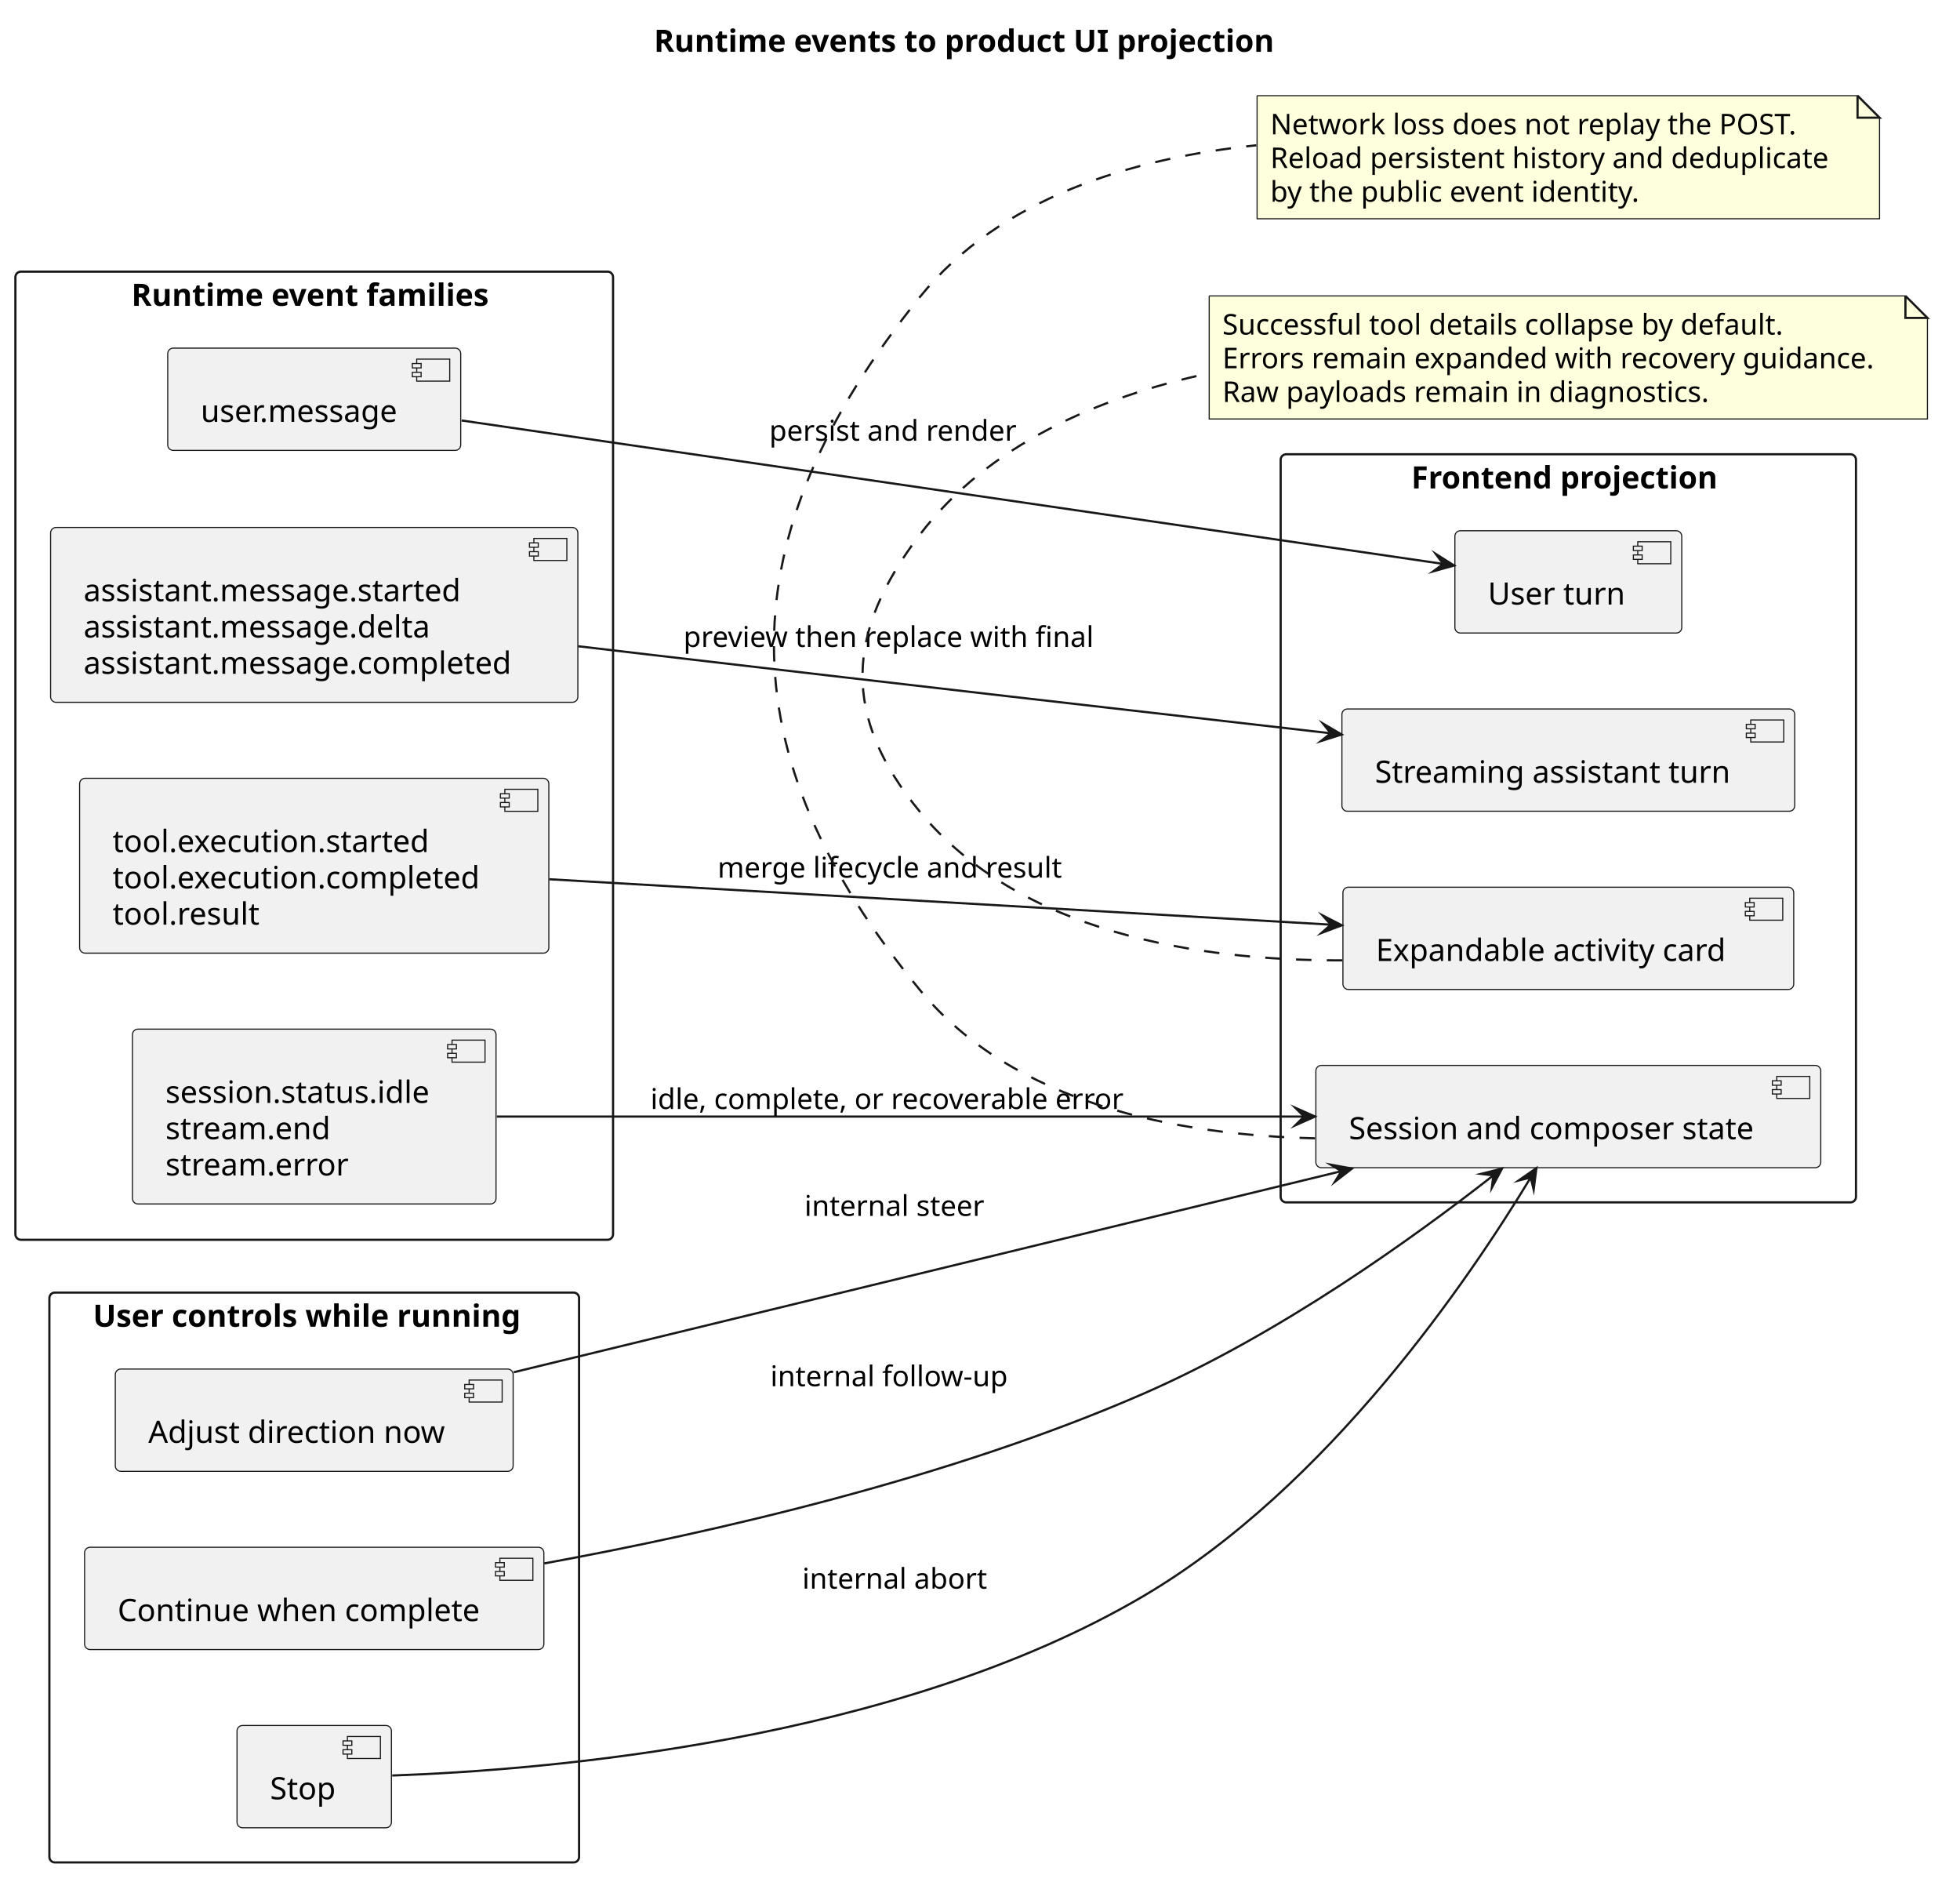
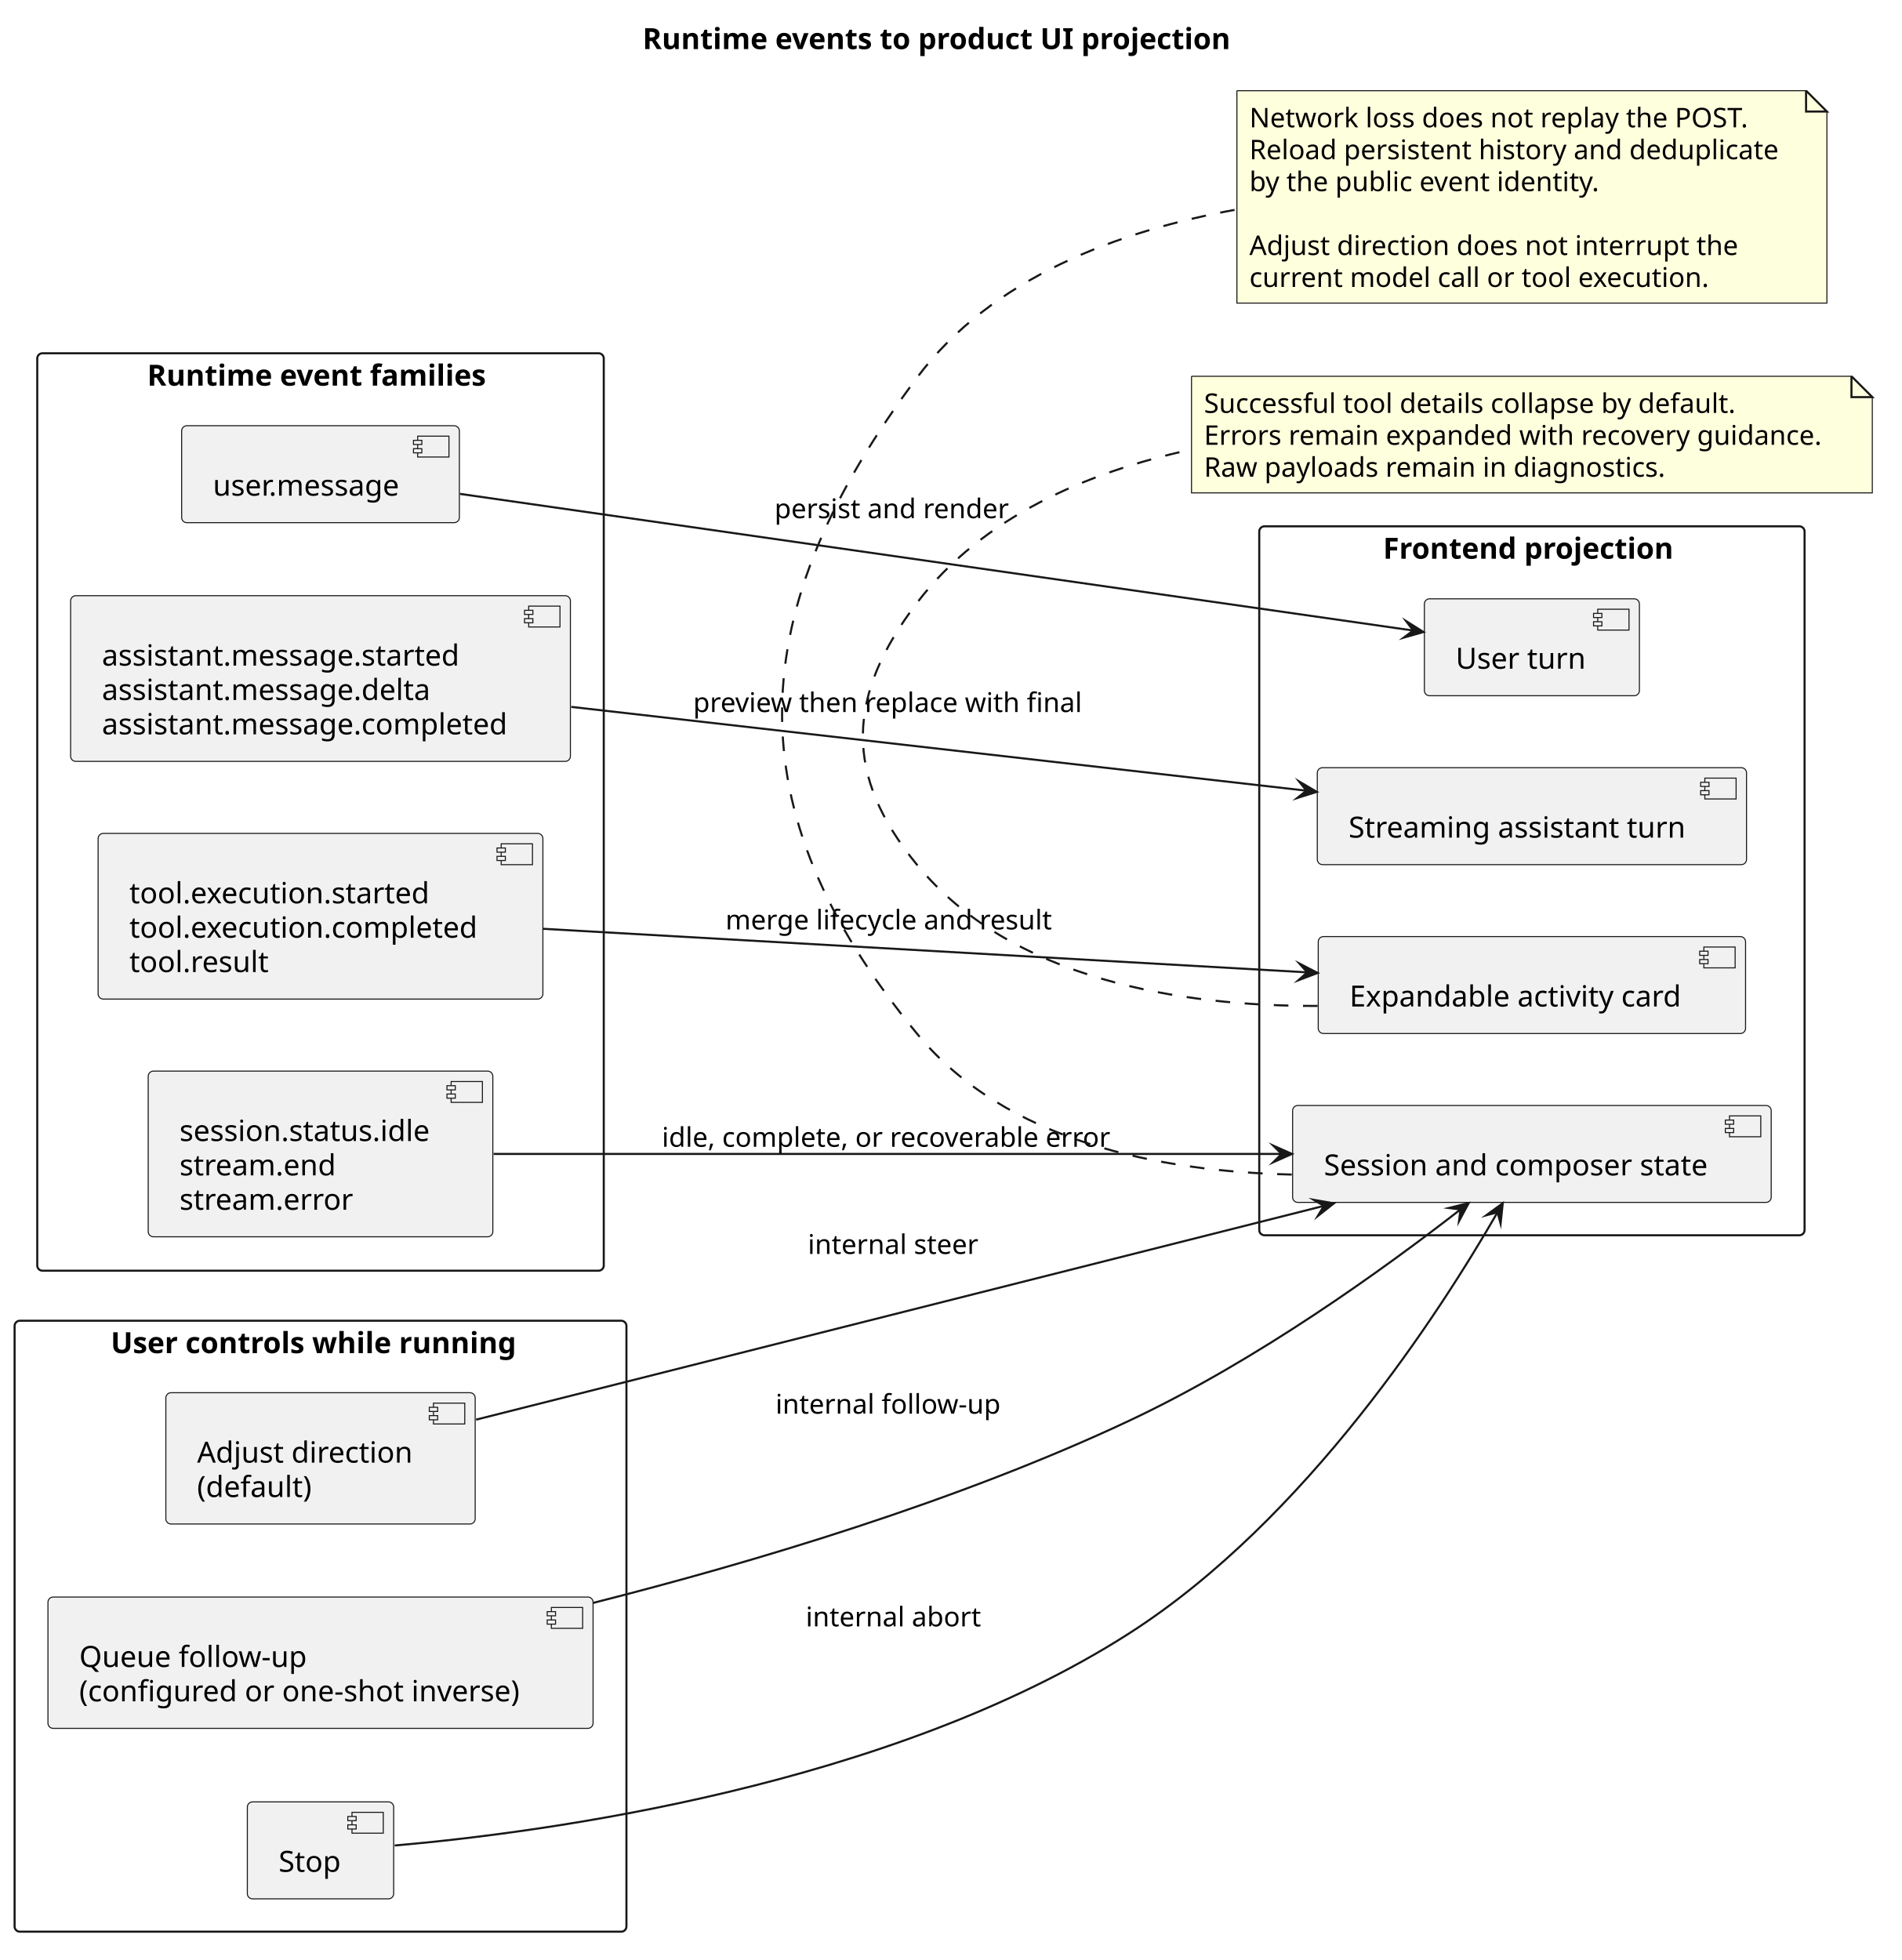
- <svg xmlns="http://www.w3.org/2000/svg" contentStyleType="text/css" data-diagram-type="DESCRIPTION" height="860px" preserveAspectRatio="none" style="width:891px;height:860px;background:#FFFFFF;" version="1.1" viewBox="0 0 891 860" width="891px" zoomAndPan="magnify">
+ <svg xmlns="http://www.w3.org/2000/svg" contentStyleType="text/css" data-diagram-type="DESCRIPTION" height="940px" preserveAspectRatio="none" style="width:912px;height:940px;background:#FFFFFF;" version="1.1" viewBox="0 0 912 940" width="912px" zoomAndPan="magnify">
  <defs />
  <g>
-     <g class="title" data-source-line="67">
-       <text fill="#000000" font-family="sans-serif" font-size="14" font-weight="700" lengthAdjust="spacing" textLength="289.625" x="297.286" y="23.535">Runtime events to product UI projection</text>
+     <g class="title" data-source-line="81">
+       <text fill="#000000" font-family="sans-serif" font-size="14" font-weight="700" lengthAdjust="spacing" textLength="289.625" x="308.156" y="23.535">Runtime events to product UI projection</text>
    </g>
-     <g class="cluster" data-qualified-name="Events" data-source-line="70" id="ent0001">
-       <rect fill="none" height="440" rx="2.5" ry="2.5" style="stroke:#181818;stroke-width:1;" width="271.69" x="7" y="123.458" />
-       <text fill="#000000" font-family="sans-serif" font-size="14" font-weight="700" lengthAdjust="spacing" textLength="166.25" x="59.72" y="138.993">Runtime event families</text>
+     <g class="cluster" data-qualified-name="Events" data-source-line="84" id="ent0001">
+       <rect fill="none" height="440" rx="2.5" ry="2.5" style="stroke:#181818;stroke-width:1;" width="271.69" x="17.87" y="169.418" />
+       <text fill="#000000" font-family="sans-serif" font-size="14" font-weight="700" lengthAdjust="spacing" textLength="166.25" x="70.59" y="184.953">Runtime event families</text>
    </g>
-     <g class="cluster" data-qualified-name="Projection" data-source-line="77" id="ent0006">
-       <rect fill="none" height="340" rx="2.5" ry="2.5" style="stroke:#181818;stroke-width:1;" width="261.53" x="582.18" y="206.458" />
-       <text fill="#000000" font-family="sans-serif" font-size="14" font-weight="700" lengthAdjust="spacing" textLength="142.762" x="641.564" y="221.993">Frontend projection</text>
+     <g class="cluster" data-qualified-name="Projection" data-source-line="91" id="ent0006">
+       <rect fill="none" height="340" rx="2.5" ry="2.5" style="stroke:#181818;stroke-width:1;" width="261.53" x="603.92" y="252.418" />
+       <text fill="#000000" font-family="sans-serif" font-size="14" font-weight="700" lengthAdjust="spacing" textLength="142.762" x="663.304" y="267.953">Frontend projection</text>
    </g>
-     <g class="cluster" data-qualified-name="Controls" data-source-line="84" id="ent0011">
-       <rect fill="none" height="259" rx="2.5" ry="2.5" style="stroke:#181818;stroke-width:1;" width="240.79" x="22.45" y="587.458" />
-       <text fill="#000000" font-family="sans-serif" font-size="14" font-weight="700" lengthAdjust="spacing" textLength="201.182" x="42.254" y="602.993">User controls while running</text>
+     <g class="cluster" data-qualified-name="Controls" data-source-line="98" id="ent0011">
+       <rect fill="none" height="293" rx="2.5" ry="2.5" style="stroke:#181818;stroke-width:1;" width="293.43" x="7" y="633.418" />
+       <text fill="#000000" font-family="sans-serif" font-size="14" font-weight="700" lengthAdjust="spacing" textLength="201.182" x="53.124" y="648.953">User controls while running</text>
    </g>
-     <g class="entity" data-qualified-name="Events.UserEvent" data-source-line="71" id="ent0002">
-       <rect fill="#F1F1F1" height="46.488" rx="2.5" ry="2.5" style="stroke:#181818;stroke-width:0.5;" width="133.188" x="76.25" y="158.218" />
-       <rect fill="#F1F1F1" height="10" style="stroke:#181818;stroke-width:0.5;" width="15" x="189.438" y="163.218" />
-       <rect fill="#F1F1F1" height="2" style="stroke:#181818;stroke-width:0.5;" width="4" x="187.438" y="165.218" />
-       <rect fill="#F1F1F1" height="2" style="stroke:#181818;stroke-width:0.5;" width="4" x="187.438" y="169.218" />
-       <text fill="#000000" font-family="sans-serif" font-size="14" lengthAdjust="spacing" textLength="93.188" x="91.25" y="191.753">user.message</text>
+     <g class="entity" data-qualified-name="Events.UserEvent" data-source-line="85" id="ent0002">
+       <rect fill="#F1F1F1" height="46.488" rx="2.5" ry="2.5" style="stroke:#181818;stroke-width:0.5;" width="133.188" x="87.12" y="204.178" />
+       <rect fill="#F1F1F1" height="10" style="stroke:#181818;stroke-width:0.5;" width="15" x="200.308" y="209.178" />
+       <rect fill="#F1F1F1" height="2" style="stroke:#181818;stroke-width:0.5;" width="4" x="198.308" y="211.178" />
+       <rect fill="#F1F1F1" height="2" style="stroke:#181818;stroke-width:0.5;" width="4" x="198.308" y="215.178" />
+       <text fill="#000000" font-family="sans-serif" font-size="14" lengthAdjust="spacing" textLength="93.188" x="102.12" y="237.713">user.message</text>
    </g>
-     <g class="entity" data-qualified-name="Events.AssistantEvents" data-source-line="72" id="ent0003">
-       <rect fill="#F1F1F1" height="79.465" rx="2.5" ry="2.5" style="stroke:#181818;stroke-width:0.5;" width="239.691" x="23" y="239.728" />
-       <rect fill="#F1F1F1" height="10" style="stroke:#181818;stroke-width:0.5;" width="15" x="242.691" y="244.728" />
-       <rect fill="#F1F1F1" height="2" style="stroke:#181818;stroke-width:0.5;" width="4" x="240.691" y="246.728" />
-       <rect fill="#F1F1F1" height="2" style="stroke:#181818;stroke-width:0.5;" width="4" x="240.691" y="250.728" />
-       <text fill="#000000" font-family="sans-serif" font-size="14" lengthAdjust="spacing" textLength="176.025" x="38" y="273.263">assistant.message.started</text>
-       <text fill="#000000" font-family="sans-serif" font-size="14" lengthAdjust="spacing" textLength="161.971" x="38" y="289.752">assistant.message.delta</text>
-       <text fill="#000000" font-family="sans-serif" font-size="14" lengthAdjust="spacing" textLength="199.691" x="38" y="306.24">assistant.message.completed</text>
+     <g class="entity" data-qualified-name="Events.AssistantEvents" data-source-line="86" id="ent0003">
+       <rect fill="#F1F1F1" height="79.465" rx="2.5" ry="2.5" style="stroke:#181818;stroke-width:0.5;" width="239.691" x="33.87" y="285.688" />
+       <rect fill="#F1F1F1" height="10" style="stroke:#181818;stroke-width:0.5;" width="15" x="253.561" y="290.688" />
+       <rect fill="#F1F1F1" height="2" style="stroke:#181818;stroke-width:0.5;" width="4" x="251.561" y="292.688" />
+       <rect fill="#F1F1F1" height="2" style="stroke:#181818;stroke-width:0.5;" width="4" x="251.561" y="296.688" />
+       <text fill="#000000" font-family="sans-serif" font-size="14" lengthAdjust="spacing" textLength="176.025" x="48.87" y="319.223">assistant.message.started</text>
+       <text fill="#000000" font-family="sans-serif" font-size="14" lengthAdjust="spacing" textLength="161.971" x="48.87" y="335.712">assistant.message.delta</text>
+       <text fill="#000000" font-family="sans-serif" font-size="14" lengthAdjust="spacing" textLength="199.691" x="48.87" y="352.2">assistant.message.completed</text>
    </g>
-     <g class="entity" data-qualified-name="Events.ToolEvents" data-source-line="73" id="ent0004">
-       <rect fill="#F1F1F1" height="79.465" rx="2.5" ry="2.5" style="stroke:#181818;stroke-width:0.5;" width="213.305" x="36.19" y="353.728" />
-       <rect fill="#F1F1F1" height="10" style="stroke:#181818;stroke-width:0.5;" width="15" x="229.495" y="358.728" />
-       <rect fill="#F1F1F1" height="2" style="stroke:#181818;stroke-width:0.5;" width="4" x="227.495" y="360.728" />
-       <rect fill="#F1F1F1" height="2" style="stroke:#181818;stroke-width:0.5;" width="4" x="227.495" y="364.728" />
-       <text fill="#000000" font-family="sans-serif" font-size="14" lengthAdjust="spacing" textLength="149.639" x="51.19" y="387.263">tool.execution.started</text>
-       <text fill="#000000" font-family="sans-serif" font-size="14" lengthAdjust="spacing" textLength="173.305" x="51.19" y="403.752">tool.execution.completed</text>
-       <text fill="#000000" font-family="sans-serif" font-size="14" lengthAdjust="spacing" textLength="69.549" x="51.19" y="420.24">tool.result</text>
+     <g class="entity" data-qualified-name="Events.ToolEvents" data-source-line="87" id="ent0004">
+       <rect fill="#F1F1F1" height="79.465" rx="2.5" ry="2.5" style="stroke:#181818;stroke-width:0.5;" width="213.305" x="47.06" y="399.688" />
+       <rect fill="#F1F1F1" height="10" style="stroke:#181818;stroke-width:0.5;" width="15" x="240.365" y="404.688" />
+       <rect fill="#F1F1F1" height="2" style="stroke:#181818;stroke-width:0.5;" width="4" x="238.365" y="406.688" />
+       <rect fill="#F1F1F1" height="2" style="stroke:#181818;stroke-width:0.5;" width="4" x="238.365" y="410.688" />
+       <text fill="#000000" font-family="sans-serif" font-size="14" lengthAdjust="spacing" textLength="149.639" x="62.06" y="433.223">tool.execution.started</text>
+       <text fill="#000000" font-family="sans-serif" font-size="14" lengthAdjust="spacing" textLength="173.305" x="62.06" y="449.712">tool.execution.completed</text>
+       <text fill="#000000" font-family="sans-serif" font-size="14" lengthAdjust="spacing" textLength="69.549" x="62.06" y="466.2">tool.result</text>
    </g>
-     <g class="entity" data-qualified-name="Events.TerminalEvents" data-source-line="74" id="ent0005">
-       <rect fill="#F1F1F1" height="79.465" rx="2.5" ry="2.5" style="stroke:#181818;stroke-width:0.5;" width="165.275" x="60.21" y="467.728" />
-       <rect fill="#F1F1F1" height="10" style="stroke:#181818;stroke-width:0.5;" width="15" x="205.485" y="472.728" />
-       <rect fill="#F1F1F1" height="2" style="stroke:#181818;stroke-width:0.5;" width="4" x="203.485" y="474.728" />
-       <rect fill="#F1F1F1" height="2" style="stroke:#181818;stroke-width:0.5;" width="4" x="203.485" y="478.728" />
-       <text fill="#000000" font-family="sans-serif" font-size="14" lengthAdjust="spacing" textLength="125.275" x="75.21" y="501.263">session.status.idle</text>
-       <text fill="#000000" font-family="sans-serif" font-size="14" lengthAdjust="spacing" textLength="76.433" x="75.21" y="517.752">stream.end</text>
-       <text fill="#000000" font-family="sans-serif" font-size="14" lengthAdjust="spacing" textLength="84.718" x="75.21" y="534.24">stream.error</text>
+     <g class="entity" data-qualified-name="Events.TerminalEvents" data-source-line="88" id="ent0005">
+       <rect fill="#F1F1F1" height="79.465" rx="2.5" ry="2.5" style="stroke:#181818;stroke-width:0.5;" width="165.275" x="71.08" y="513.688" />
+       <rect fill="#F1F1F1" height="10" style="stroke:#181818;stroke-width:0.5;" width="15" x="216.355" y="518.688" />
+       <rect fill="#F1F1F1" height="2" style="stroke:#181818;stroke-width:0.5;" width="4" x="214.355" y="520.688" />
+       <rect fill="#F1F1F1" height="2" style="stroke:#181818;stroke-width:0.5;" width="4" x="214.355" y="524.688" />
+       <text fill="#000000" font-family="sans-serif" font-size="14" lengthAdjust="spacing" textLength="125.275" x="86.08" y="547.223">session.status.idle</text>
+       <text fill="#000000" font-family="sans-serif" font-size="14" lengthAdjust="spacing" textLength="76.433" x="86.08" y="563.712">stream.end</text>
+       <text fill="#000000" font-family="sans-serif" font-size="14" lengthAdjust="spacing" textLength="84.718" x="86.08" y="580.2">stream.error</text>
    </g>
-     <g class="entity" data-qualified-name="Projection.UserTurn" data-source-line="78" id="ent0007">
-       <rect fill="#F1F1F1" height="46.488" rx="2.5" ry="2.5" style="stroke:#181818;stroke-width:0.5;" width="103.137" x="661.38" y="241.218" />
-       <rect fill="#F1F1F1" height="10" style="stroke:#181818;stroke-width:0.5;" width="15" x="744.517" y="246.218" />
-       <rect fill="#F1F1F1" height="2" style="stroke:#181818;stroke-width:0.5;" width="4" x="742.517" y="248.218" />
-       <rect fill="#F1F1F1" height="2" style="stroke:#181818;stroke-width:0.5;" width="4" x="742.517" y="252.218" />
-       <text fill="#000000" font-family="sans-serif" font-size="14" lengthAdjust="spacing" textLength="63.137" x="676.38" y="274.753">User turn</text>
+     <g class="entity" data-qualified-name="Projection.UserTurn" data-source-line="92" id="ent0007">
+       <rect fill="#F1F1F1" height="46.488" rx="2.5" ry="2.5" style="stroke:#181818;stroke-width:0.5;" width="103.137" x="683.11" y="287.178" />
+       <rect fill="#F1F1F1" height="10" style="stroke:#181818;stroke-width:0.5;" width="15" x="766.247" y="292.178" />
+       <rect fill="#F1F1F1" height="2" style="stroke:#181818;stroke-width:0.5;" width="4" x="764.247" y="294.178" />
+       <rect fill="#F1F1F1" height="2" style="stroke:#181818;stroke-width:0.5;" width="4" x="764.247" y="298.178" />
+       <text fill="#000000" font-family="sans-serif" font-size="14" lengthAdjust="spacing" textLength="63.137" x="698.11" y="320.713">User turn</text>
    </g>
-     <g class="entity" data-qualified-name="Projection.AssistantTurn" data-source-line="79" id="ent0008">
-       <rect fill="#F1F1F1" height="46.488" rx="2.5" ry="2.5" style="stroke:#181818;stroke-width:0.5;" width="205.853" x="610.02" y="322.218" />
-       <rect fill="#F1F1F1" height="10" style="stroke:#181818;stroke-width:0.5;" width="15" x="795.874" y="327.218" />
-       <rect fill="#F1F1F1" height="2" style="stroke:#181818;stroke-width:0.5;" width="4" x="793.874" y="329.218" />
-       <rect fill="#F1F1F1" height="2" style="stroke:#181818;stroke-width:0.5;" width="4" x="793.874" y="333.218" />
-       <text fill="#000000" font-family="sans-serif" font-size="14" lengthAdjust="spacing" textLength="165.853" x="625.02" y="355.753">Streaming assistant turn</text>
+     <g class="entity" data-qualified-name="Projection.AssistantTurn" data-source-line="93" id="ent0008">
+       <rect fill="#F1F1F1" height="46.488" rx="2.5" ry="2.5" style="stroke:#181818;stroke-width:0.5;" width="205.853" x="631.76" y="368.178" />
+       <rect fill="#F1F1F1" height="10" style="stroke:#181818;stroke-width:0.5;" width="15" x="817.614" y="373.178" />
+       <rect fill="#F1F1F1" height="2" style="stroke:#181818;stroke-width:0.5;" width="4" x="815.614" y="375.178" />
+       <rect fill="#F1F1F1" height="2" style="stroke:#181818;stroke-width:0.5;" width="4" x="815.614" y="379.178" />
+       <text fill="#000000" font-family="sans-serif" font-size="14" lengthAdjust="spacing" textLength="165.853" x="646.76" y="401.713">Streaming assistant turn</text>
    </g>
-     <g class="entity" data-qualified-name="Projection.ActivityCard" data-source-line="80" id="ent0009">
-       <rect fill="#F1F1F1" height="46.488" rx="2.5" ry="2.5" style="stroke:#181818;stroke-width:0.5;" width="204.938" x="610.48" y="403.218" />
-       <rect fill="#F1F1F1" height="10" style="stroke:#181818;stroke-width:0.5;" width="15" x="795.418" y="408.218" />
-       <rect fill="#F1F1F1" height="2" style="stroke:#181818;stroke-width:0.5;" width="4" x="793.418" y="410.218" />
-       <rect fill="#F1F1F1" height="2" style="stroke:#181818;stroke-width:0.5;" width="4" x="793.418" y="414.218" />
-       <text fill="#000000" font-family="sans-serif" font-size="14" lengthAdjust="spacing" textLength="164.938" x="625.48" y="436.753">Expandable activity card</text>
+     <g class="entity" data-qualified-name="Projection.ActivityCard" data-source-line="94" id="ent0009">
+       <rect fill="#F1F1F1" height="46.488" rx="2.5" ry="2.5" style="stroke:#181818;stroke-width:0.5;" width="204.938" x="632.21" y="449.178" />
+       <rect fill="#F1F1F1" height="10" style="stroke:#181818;stroke-width:0.5;" width="15" x="817.148" y="454.178" />
+       <rect fill="#F1F1F1" height="2" style="stroke:#181818;stroke-width:0.5;" width="4" x="815.148" y="456.178" />
+       <rect fill="#F1F1F1" height="2" style="stroke:#181818;stroke-width:0.5;" width="4" x="815.148" y="460.178" />
+       <text fill="#000000" font-family="sans-serif" font-size="14" lengthAdjust="spacing" textLength="164.938" x="647.21" y="482.713">Expandable activity card</text>
    </g>
-     <g class="entity" data-qualified-name="Projection.SessionState" data-source-line="81" id="ent0010">
-       <rect fill="#F1F1F1" height="46.488" rx="2.5" ry="2.5" style="stroke:#181818;stroke-width:0.5;" width="229.526" x="598.18" y="484.218" />
-       <rect fill="#F1F1F1" height="10" style="stroke:#181818;stroke-width:0.5;" width="15" x="807.706" y="489.218" />
-       <rect fill="#F1F1F1" height="2" style="stroke:#181818;stroke-width:0.5;" width="4" x="805.706" y="491.218" />
-       <rect fill="#F1F1F1" height="2" style="stroke:#181818;stroke-width:0.5;" width="4" x="805.706" y="495.218" />
-       <text fill="#000000" font-family="sans-serif" font-size="14" lengthAdjust="spacing" textLength="189.526" x="613.18" y="517.753">Session and composer state</text>
+     <g class="entity" data-qualified-name="Projection.SessionState" data-source-line="95" id="ent0010">
+       <rect fill="#F1F1F1" height="46.488" rx="2.5" ry="2.5" style="stroke:#181818;stroke-width:0.5;" width="229.526" x="619.92" y="530.178" />
+       <rect fill="#F1F1F1" height="10" style="stroke:#181818;stroke-width:0.5;" width="15" x="829.446" y="535.178" />
+       <rect fill="#F1F1F1" height="2" style="stroke:#181818;stroke-width:0.5;" width="4" x="827.446" y="537.178" />
+       <rect fill="#F1F1F1" height="2" style="stroke:#181818;stroke-width:0.5;" width="4" x="827.446" y="541.178" />
+       <text fill="#000000" font-family="sans-serif" font-size="14" lengthAdjust="spacing" textLength="189.526" x="634.92" y="563.713">Session and composer state</text>
    </g>
-     <g class="entity" data-qualified-name="Controls.Adjust" data-source-line="85" id="ent0012">
-       <rect fill="#F1F1F1" height="46.488" rx="2.5" ry="2.5" style="stroke:#181818;stroke-width:0.5;" width="180.855" x="52.42" y="622.218" />
-       <rect fill="#F1F1F1" height="10" style="stroke:#181818;stroke-width:0.5;" width="15" x="213.274" y="627.218" />
-       <rect fill="#F1F1F1" height="2" style="stroke:#181818;stroke-width:0.5;" width="4" x="211.274" y="629.218" />
-       <rect fill="#F1F1F1" height="2" style="stroke:#181818;stroke-width:0.5;" width="4" x="211.274" y="633.218" />
-       <text fill="#000000" font-family="sans-serif" font-size="14" lengthAdjust="spacing" textLength="140.855" x="67.42" y="655.753">Adjust direction now</text>
+     <g class="entity" data-qualified-name="Controls.Adjust" data-source-line="99" id="ent0012">
+       <rect fill="#F1F1F1" height="62.977" rx="2.5" ry="2.5" style="stroke:#181818;stroke-width:0.5;" width="148.35" x="79.54" y="667.928" />
+       <rect fill="#F1F1F1" height="10" style="stroke:#181818;stroke-width:0.5;" width="15" x="207.89" y="672.928" />
+       <rect fill="#F1F1F1" height="2" style="stroke:#181818;stroke-width:0.5;" width="4" x="205.89" y="674.928" />
+       <rect fill="#F1F1F1" height="2" style="stroke:#181818;stroke-width:0.5;" width="4" x="205.89" y="678.928" />
+       <text fill="#000000" font-family="sans-serif" font-size="14" lengthAdjust="spacing" textLength="108.35" x="94.54" y="701.463">Adjust direction</text>
+       <text fill="#000000" font-family="sans-serif" font-size="14" lengthAdjust="spacing" textLength="56.567" x="94.54" y="717.952">(default)</text>
    </g>
-     <g class="entity" data-qualified-name="Controls.Continue" data-source-line="86" id="ent0013">
-       <rect fill="#F1F1F1" height="46.488" rx="2.5" ry="2.5" style="stroke:#181818;stroke-width:0.5;" width="208.793" x="38.45" y="703.218" />
-       <rect fill="#F1F1F1" height="10" style="stroke:#181818;stroke-width:0.5;" width="15" x="227.243" y="708.218" />
-       <rect fill="#F1F1F1" height="2" style="stroke:#181818;stroke-width:0.5;" width="4" x="225.243" y="710.218" />
-       <rect fill="#F1F1F1" height="2" style="stroke:#181818;stroke-width:0.5;" width="4" x="225.243" y="714.218" />
-       <text fill="#000000" font-family="sans-serif" font-size="14" lengthAdjust="spacing" textLength="168.793" x="53.45" y="736.753">Continue when complete</text>
+     <g class="entity" data-qualified-name="Controls.Continue" data-source-line="100" id="ent0013">
+       <rect fill="#F1F1F1" height="62.977" rx="2.5" ry="2.5" style="stroke:#181818;stroke-width:0.5;" width="261.43" x="23" y="765.928" />
+       <rect fill="#F1F1F1" height="10" style="stroke:#181818;stroke-width:0.5;" width="15" x="264.43" y="770.928" />
+       <rect fill="#F1F1F1" height="2" style="stroke:#181818;stroke-width:0.5;" width="4" x="262.43" y="772.928" />
+       <rect fill="#F1F1F1" height="2" style="stroke:#181818;stroke-width:0.5;" width="4" x="262.43" y="776.928" />
+       <text fill="#000000" font-family="sans-serif" font-size="14" lengthAdjust="spacing" textLength="115.11" x="38" y="799.463">Queue follow-up</text>
+       <text fill="#000000" font-family="sans-serif" font-size="14" lengthAdjust="spacing" textLength="221.43" x="38" y="815.952">(configured or one-shot inverse)</text>
    </g>
-     <g class="entity" data-qualified-name="Controls.Stop" data-source-line="87" id="ent0014">
-       <rect fill="#F1F1F1" height="46.488" rx="2.5" ry="2.5" style="stroke:#181818;stroke-width:0.5;" width="70.188" x="107.75" y="784.218" />
-       <rect fill="#F1F1F1" height="10" style="stroke:#181818;stroke-width:0.5;" width="15" x="157.938" y="789.218" />
-       <rect fill="#F1F1F1" height="2" style="stroke:#181818;stroke-width:0.5;" width="4" x="155.938" y="791.218" />
-       <rect fill="#F1F1F1" height="2" style="stroke:#181818;stroke-width:0.5;" width="4" x="155.938" y="795.218" />
-       <text fill="#000000" font-family="sans-serif" font-size="14" lengthAdjust="spacing" textLength="30.188" x="122.75" y="817.753">Stop</text>
+     <g class="entity" data-qualified-name="Controls.Stop" data-source-line="101" id="ent0014">
+       <rect fill="#F1F1F1" height="46.488" rx="2.5" ry="2.5" style="stroke:#181818;stroke-width:0.5;" width="70.188" x="118.62" y="864.178" />
+       <rect fill="#F1F1F1" height="10" style="stroke:#181818;stroke-width:0.5;" width="15" x="168.808" y="869.178" />
+       <rect fill="#F1F1F1" height="2" style="stroke:#181818;stroke-width:0.5;" width="4" x="166.808" y="871.178" />
+       <rect fill="#F1F1F1" height="2" style="stroke:#181818;stroke-width:0.5;" width="4" x="166.808" y="875.178" />
+       <text fill="#000000" font-family="sans-serif" font-size="14" lengthAdjust="spacing" textLength="30.188" x="133.62" y="897.713">Stop</text>
    </g>
-     <g class="entity" data-qualified-name="GMN22" data-source-line="100" id="ent0023">
-       <path d="M549.69,134.488 L549.69,190.42 L876.196,190.42 L876.196,144.488 L866.196,134.488 L549.69,134.488" fill="#FEFFDD" style="stroke:#181818;stroke-width:0.5;" />
-       <path d="M866.196,134.488 L866.196,144.488 L876.196,144.488 L866.196,134.488" fill="#FEFFDD" style="stroke:#181818;stroke-width:1;" />
-       <text fill="#000000" font-family="sans-serif" font-size="13" lengthAdjust="spacing" textLength="266.805" x="555.69" y="152.057">Successful tool details collapse by default.</text>
-       <text fill="#000000" font-family="sans-serif" font-size="13" lengthAdjust="spacing" textLength="305.506" x="555.69" y="167.367">Errors remain expanded with recovery guidance.</text>
-       <text fill="#000000" font-family="sans-serif" font-size="13" lengthAdjust="spacing" textLength="229.208" x="555.69" y="182.678">Raw payloads remain in diagnostics.</text>
+     <g class="entity" data-qualified-name="GMN22" data-source-line="114" id="ent0023">
+       <path d="M571.43,180.448 L571.43,236.38 L897.936,236.38 L897.936,190.448 L887.936,180.448 L571.43,180.448" fill="#FEFFDD" style="stroke:#181818;stroke-width:0.5;" />
+       <path d="M887.936,180.448 L887.936,190.448 L897.936,190.448 L887.936,180.448" fill="#FEFFDD" style="stroke:#181818;stroke-width:1;" />
+       <text fill="#000000" font-family="sans-serif" font-size="13" lengthAdjust="spacing" textLength="266.805" x="577.43" y="198.017">Successful tool details collapse by default.</text>
+       <text fill="#000000" font-family="sans-serif" font-size="13" lengthAdjust="spacing" textLength="305.506" x="577.43" y="213.327">Errors remain expanded with recovery guidance.</text>
+       <text fill="#000000" font-family="sans-serif" font-size="13" lengthAdjust="spacing" textLength="229.208" x="577.43" y="228.638">Raw payloads remain in diagnostics.</text>
    </g>
-     <g class="entity" data-qualified-name="GMN25" data-source-line="106" id="ent0026">
-       <path d="M571.46,43.488 L571.46,99.42 L854.428,99.42 L854.428,53.488 L844.428,43.488 L571.46,43.488" fill="#FEFFDD" style="stroke:#181818;stroke-width:0.5;" />
-       <path d="M844.428,43.488 L844.428,53.488 L854.428,53.488 L844.428,43.488" fill="#FEFFDD" style="stroke:#181818;stroke-width:1;" />
-       <text fill="#000000" font-family="sans-serif" font-size="13" lengthAdjust="spacing" textLength="248.523" x="577.46" y="61.057">Network loss does not replay the POST.</text>
-       <text fill="#000000" font-family="sans-serif" font-size="13" lengthAdjust="spacing" textLength="261.968" x="577.46" y="76.367">Reload persistent history and deduplicate</text>
-       <text fill="#000000" font-family="sans-serif" font-size="13" lengthAdjust="spacing" textLength="175.989" x="577.46" y="91.678">by the public event identity.</text>
+     <g class="entity" data-qualified-name="GMN25" data-source-line="120" id="ent0026">
+       <path d="M593.2,43.488 L593.2,145.352 L876.168,145.352 L876.168,53.488 L866.168,43.488 L593.2,43.488" fill="#FEFFDD" style="stroke:#181818;stroke-width:0.5;" />
+       <path d="M866.168,43.488 L866.168,53.488 L876.168,53.488 L866.168,43.488" fill="#FEFFDD" style="stroke:#181818;stroke-width:1;" />
+       <text fill="#000000" font-family="sans-serif" font-size="13" lengthAdjust="spacing" textLength="248.523" x="599.2" y="61.057">Network loss does not replay the POST.</text>
+       <text fill="#000000" font-family="sans-serif" font-size="13" lengthAdjust="spacing" textLength="261.968" x="599.2" y="76.367">Reload persistent history and deduplicate</text>
+       <text fill="#000000" font-family="sans-serif" font-size="13" lengthAdjust="spacing" textLength="175.989" x="599.2" y="91.678">by the public event identity.</text>
+       <text fill="#000000" font-family="sans-serif" font-size="13" lengthAdjust="spacing" textLength="4.113" x="599.2" y="106.988"> </text>
+       <text fill="#000000" font-family="sans-serif" font-size="13" lengthAdjust="spacing" textLength="243.871" x="599.2" y="122.299">Adjust direction does not interrupt the</text>
+       <text fill="#000000" font-family="sans-serif" font-size="13" lengthAdjust="spacing" textLength="230.629" x="599.2" y="137.609">current model call or tool execution.</text>
    </g>
-     <g class="link" data-entity-1="ent0002" data-entity-2="ent0007" data-link-type="dependency" data-source-line="90" id="lnk15">
-       <path d="M209.85,191.098 C324.46,207.848 552.942,241.225 656.072,256.295" fill="none" id="UserEvent-to-UserTurn" style="stroke:#181818;stroke-width:1;" />
-       <polygon fill="#181818" points="661.02,257.018,652.693,251.759,656.072,256.295,651.536,259.675,661.02,257.018" style="stroke:#181818;stroke-width:1;stroke-linejoin:miter;stroke-miterlimit:10;" />
-       <text fill="#000000" font-family="sans-serif" font-size="13" lengthAdjust="spacing" textLength="115.648" x="349.69" y="200.287">persist and render</text>
+     <g class="link" data-entity-1="ent0002" data-entity-2="ent0007" data-link-type="dependency" data-source-line="104" id="lnk15">
+       <path d="M220.57,236.858 C337.19,253.578 572.691,287.339 677.741,302.399" fill="none" id="UserEvent-to-UserTurn" style="stroke:#181818;stroke-width:1;" />
+       <polygon fill="#181818" points="682.69,303.108,674.349,297.872,677.741,302.399,673.213,305.791,682.69,303.108" style="stroke:#181818;stroke-width:1;stroke-linejoin:miter;stroke-miterlimit:10;" />
+       <text fill="#000000" font-family="sans-serif" font-size="13" lengthAdjust="spacing" textLength="115.648" x="371.43" y="248.517">persist and render</text>
    </g>
-     <g class="link" data-entity-1="ent0003" data-entity-2="ent0008" data-link-type="dependency" data-source-line="91" id="lnk16">
-       <path d="M262.82,293.708 C273.6,294.978 284.34,296.248 294.69,297.458 C402.24,310.058 520.452,323.631 604.932,333.271" fill="none" id="AssistantEvents-to-AssistantTurn" style="stroke:#181818;stroke-width:1;" />
-       <polygon fill="#181818" points="609.9,333.838,601.412,328.844,604.932,333.271,600.505,336.792,609.9,333.838" style="stroke:#181818;stroke-width:1;stroke-linejoin:miter;stroke-miterlimit:10;" />
-       <text fill="#000000" font-family="sans-serif" font-size="13" lengthAdjust="spacing" textLength="193.013" x="310.69" y="294.027">preview then replace with final</text>
+     <g class="link" data-entity-1="ent0003" data-entity-2="ent0008" data-link-type="dependency" data-source-line="105" id="lnk16">
+       <path d="M273.98,339.018 C379.41,351.028 526.592,367.812 626.542,379.202" fill="none" id="AssistantEvents-to-AssistantTurn" style="stroke:#181818;stroke-width:1;" />
+       <polygon fill="#181818" points="631.51,379.768,623.021,374.775,626.542,379.202,622.115,382.724,631.51,379.768" style="stroke:#181818;stroke-width:1;stroke-linejoin:miter;stroke-miterlimit:10;" />
+       <text fill="#000000" font-family="sans-serif" font-size="13" lengthAdjust="spacing" textLength="193.013" x="332.43" y="341.487">preview then replace with final</text>
    </g>
-     <g class="link" data-entity-1="ent0004" data-entity-2="ent0009" data-link-type="dependency" data-source-line="92" id="lnk17">
-       <path d="M249.7,399.608 C352.75,405.588 503.288,414.338 604.988,420.248" fill="none" id="ToolEvents-to-ActivityCard" style="stroke:#181818;stroke-width:1;" />
-       <polygon fill="#181818" points="609.98,420.538,601.227,416.023,604.988,420.248,600.763,424.009,609.98,420.538" style="stroke:#181818;stroke-width:1;stroke-linejoin:miter;stroke-miterlimit:10;" />
-       <text fill="#000000" font-family="sans-serif" font-size="13" lengthAdjust="spacing" textLength="162.341" x="326.19" y="398.877">merge lifecycle and result</text>
+     <g class="link" data-entity-1="ent0004" data-entity-2="ent0009" data-link-type="dependency" data-source-line="106" id="lnk17">
+       <path d="M260.57,445.448 C366.29,451.478 522.678,460.394 626.938,466.334" fill="none" id="ToolEvents-to-ActivityCard" style="stroke:#181818;stroke-width:1;" />
+       <polygon fill="#181818" points="631.93,466.618,623.172,462.113,626.938,466.334,622.717,470.1,631.93,466.618" style="stroke:#181818;stroke-width:1;stroke-linejoin:miter;stroke-miterlimit:10;" />
+       <text fill="#000000" font-family="sans-serif" font-size="13" lengthAdjust="spacing" textLength="162.341" x="347.93" y="445.737">merge lifecycle and result</text>
    </g>
-     <g class="link" data-entity-1="ent0005" data-entity-2="ent0010" data-link-type="dependency" data-source-line="93" id="lnk18">
-       <path d="M225.85,507.458 C323.64,507.458 482.67,507.458 592.81,507.458" fill="none" id="TerminalEvents-to-SessionState" style="stroke:#181818;stroke-width:1;" />
-       <polygon fill="#181818" points="597.81,507.458,588.81,503.458,592.81,507.458,588.81,511.458,597.81,507.458" style="stroke:#181818;stroke-width:1;stroke-linejoin:miter;stroke-miterlimit:10;" />
-       <text fill="#000000" font-family="sans-serif" font-size="13" lengthAdjust="spacing" textLength="223.038" x="295.69" y="504.027">idle, complete, or recoverable error</text>
+     <g class="link" data-entity-1="ent0005" data-entity-2="ent0010" data-link-type="dependency" data-source-line="107" id="lnk18">
+       <path d="M236.75,553.418 C336.88,553.418 501.79,553.418 614.62,553.418" fill="none" id="TerminalEvents-to-SessionState" style="stroke:#181818;stroke-width:1;" />
+       <polygon fill="#181818" points="619.62,553.418,610.62,549.418,614.62,553.418,610.62,557.418,619.62,553.418" style="stroke:#181818;stroke-width:1;stroke-linejoin:miter;stroke-miterlimit:10;" />
+       <text fill="#000000" font-family="sans-serif" font-size="13" lengthAdjust="spacing" textLength="223.038" x="317.43" y="549.987">idle, complete, or recoverable error</text>
    </g>
-     <g class="link" data-entity-1="ent0012" data-entity-2="ent0010" data-link-type="dependency" data-source-line="95" id="lnk19">
-       <path d="M233.55,623.668 C337.36,598.448 502.831,558.259 609.771,532.279" fill="none" id="Adjust-to-SessionState" style="stroke:#181818;stroke-width:1;" />
-       <polygon fill="#181818" points="614.63,531.098,604.94,529.336,609.771,532.279,606.829,537.11,614.63,531.098" style="stroke:#181818;stroke-width:1;stroke-linejoin:miter;stroke-miterlimit:10;" />
-       <text fill="#000000" font-family="sans-serif" font-size="13" lengthAdjust="spacing" textLength="83.662" x="365.69" y="552.607">internal steer</text>
+     <g class="link" data-entity-1="ent0012" data-entity-2="ent0010" data-link-type="dependency" data-source-line="109" id="lnk19">
+       <path d="M228.34,680.848 C333.03,654.448 520.082,607.281 634.902,578.331" fill="none" id="Adjust-to-SessionState" style="stroke:#181818;stroke-width:1;" />
+       <polygon fill="#181818" points="639.75,577.108,630.045,575.43,634.902,578.331,632.001,583.187,639.75,577.108" style="stroke:#181818;stroke-width:1;stroke-linejoin:miter;stroke-miterlimit:10;" />
+       <text fill="#000000" font-family="sans-serif" font-size="13" lengthAdjust="spacing" textLength="83.662" x="387.43" y="601.377">internal steer</text>
    </g>
-     <g class="link" data-entity-1="ent0013" data-entity-2="ent0010" data-link-type="dependency" data-source-line="96" id="lnk20">
-       <path d="M247.39,710.558 C324.64,696.408 431.59,671.898 519.69,633.458 C582.06,606.248 642.691,562.477 678.861,534.207" fill="none" id="Continue-to-SessionState" style="stroke:#181818;stroke-width:1;" />
-       <polygon fill="#181818" points="682.8,531.128,673.246,533.519,678.861,534.207,678.172,539.822,682.8,531.128" style="stroke:#181818;stroke-width:1;stroke-linejoin:miter;stroke-miterlimit:10;" />
-       <text fill="#000000" font-family="sans-serif" font-size="13" lengthAdjust="spacing" textLength="114.423" x="350.19" y="630.027">internal follow-up</text>
+     <g class="link" data-entity-1="ent0013" data-entity-2="ent0010" data-link-type="dependency" data-source-line="110" id="lnk20">
+       <path d="M284.5,768.728 C361.29,749.268 459.28,720.028 541.43,681.418 C603.3,652.338 664.092,608.286 700.432,580.046" fill="none" id="Continue-to-SessionState" style="stroke:#181818;stroke-width:1;" />
+       <polygon fill="#181818" points="704.38,576.978,694.819,579.342,700.432,580.046,699.728,585.659,704.38,576.978" style="stroke:#181818;stroke-width:1;stroke-linejoin:miter;stroke-miterlimit:10;" />
+       <text fill="#000000" font-family="sans-serif" font-size="13" lengthAdjust="spacing" textLength="114.423" x="371.93" y="677.987">internal follow-up</text>
    </g>
-     <g class="link" data-entity-1="ent0014" data-entity-2="ent0010" data-link-type="dependency" data-source-line="97" id="lnk21">
-       <path d="M178.3,806.958 C247.71,804.518 407.28,791.538 519.69,725.458 C604.09,675.848 668.39,580.515 695.841,535.176" fill="none" id="Stop-to-SessionState" style="stroke:#181818;stroke-width:1;" />
-       <polygon fill="#181818" points="698.43,530.898,690.347,536.526,695.841,535.176,697.191,540.669,698.43,530.898" style="stroke:#181818;stroke-width:1;stroke-linejoin:miter;stroke-miterlimit:10;" />
-       <text fill="#000000" font-family="sans-serif" font-size="13" lengthAdjust="spacing" textLength="85.897" x="364.69" y="722.027">internal abort</text>
+     <g class="link" data-entity-1="ent0014" data-entity-2="ent0010" data-link-type="dependency" data-source-line="111" id="lnk21">
+       <path d="M189.3,885.088 C260.52,878.868 426.51,856.968 541.43,783.418 C626.91,728.708 691.214,628.231 718.204,581.39" fill="none" id="Stop-to-SessionState" style="stroke:#181818;stroke-width:1;" />
+       <polygon fill="#181818" points="720.7,577.058,712.741,582.859,718.204,581.39,719.672,586.853,720.7,577.058" style="stroke:#181818;stroke-width:1;stroke-linejoin:miter;stroke-miterlimit:10;" />
+       <text fill="#000000" font-family="sans-serif" font-size="13" lengthAdjust="spacing" textLength="85.897" x="386.43" y="779.987">internal abort</text>
    </g>
-     <g class="link" data-entity-1="ent0009" data-entity-2="ent0023" data-link-type="association" data-source-line="100" id="lnk24">
-       <path d="M610.17,436.478 C544.53,436.638 463.52,423.988 418.19,368.958 C382.59,325.738 384.21,287.468 418.19,242.958 C449.42,202.058 499.3,180.598 549.21,169.718" fill="none" id="ActivityCard-GMN22" style="stroke:#181818;stroke-width:1;stroke-dasharray:7,7;" />
+     <g class="link" data-entity-1="ent0009" data-entity-2="ent0023" data-link-type="association" data-source-line="114" id="lnk24">
+       <path d="M631.9,482.438 C566.27,482.598 485.26,469.948 439.93,414.918 C404.32,371.698 405.95,333.428 439.93,288.918 C471.16,248.018 521.04,226.558 570.95,215.678" fill="none" id="ActivityCard-GMN22" style="stroke:#181818;stroke-width:1;stroke-dasharray:7,7;" />
    </g>
-     <g class="link" data-entity-1="ent0010" data-entity-2="ent0026" data-link-type="association" data-source-line="106" id="lnk27">
-       <path d="M597.76,517.348 C534.6,515.898 460.71,501.568 418.19,449.958 C329.18,341.898 330.24,243.878 418.19,134.958 C454.61,89.858 514.69,71.888 571.13,66.028" fill="none" id="SessionState-GMN25" style="stroke:#181818;stroke-width:1;stroke-dasharray:7,7;" />
+     <g class="link" data-entity-1="ent0010" data-entity-2="ent0026" data-link-type="association" data-source-line="120" id="lnk27">
+       <path d="M619.5,563.308 C556.34,561.858 482.44,547.528 439.93,495.918 C350.92,387.858 356.02,292.988 439.93,180.918 C475.57,133.318 536.08,110.768 593.03,100.488" fill="none" id="SessionState-GMN25" style="stroke:#181818;stroke-width:1;stroke-dasharray:7,7;" />
    </g>
  </g>
</svg>
